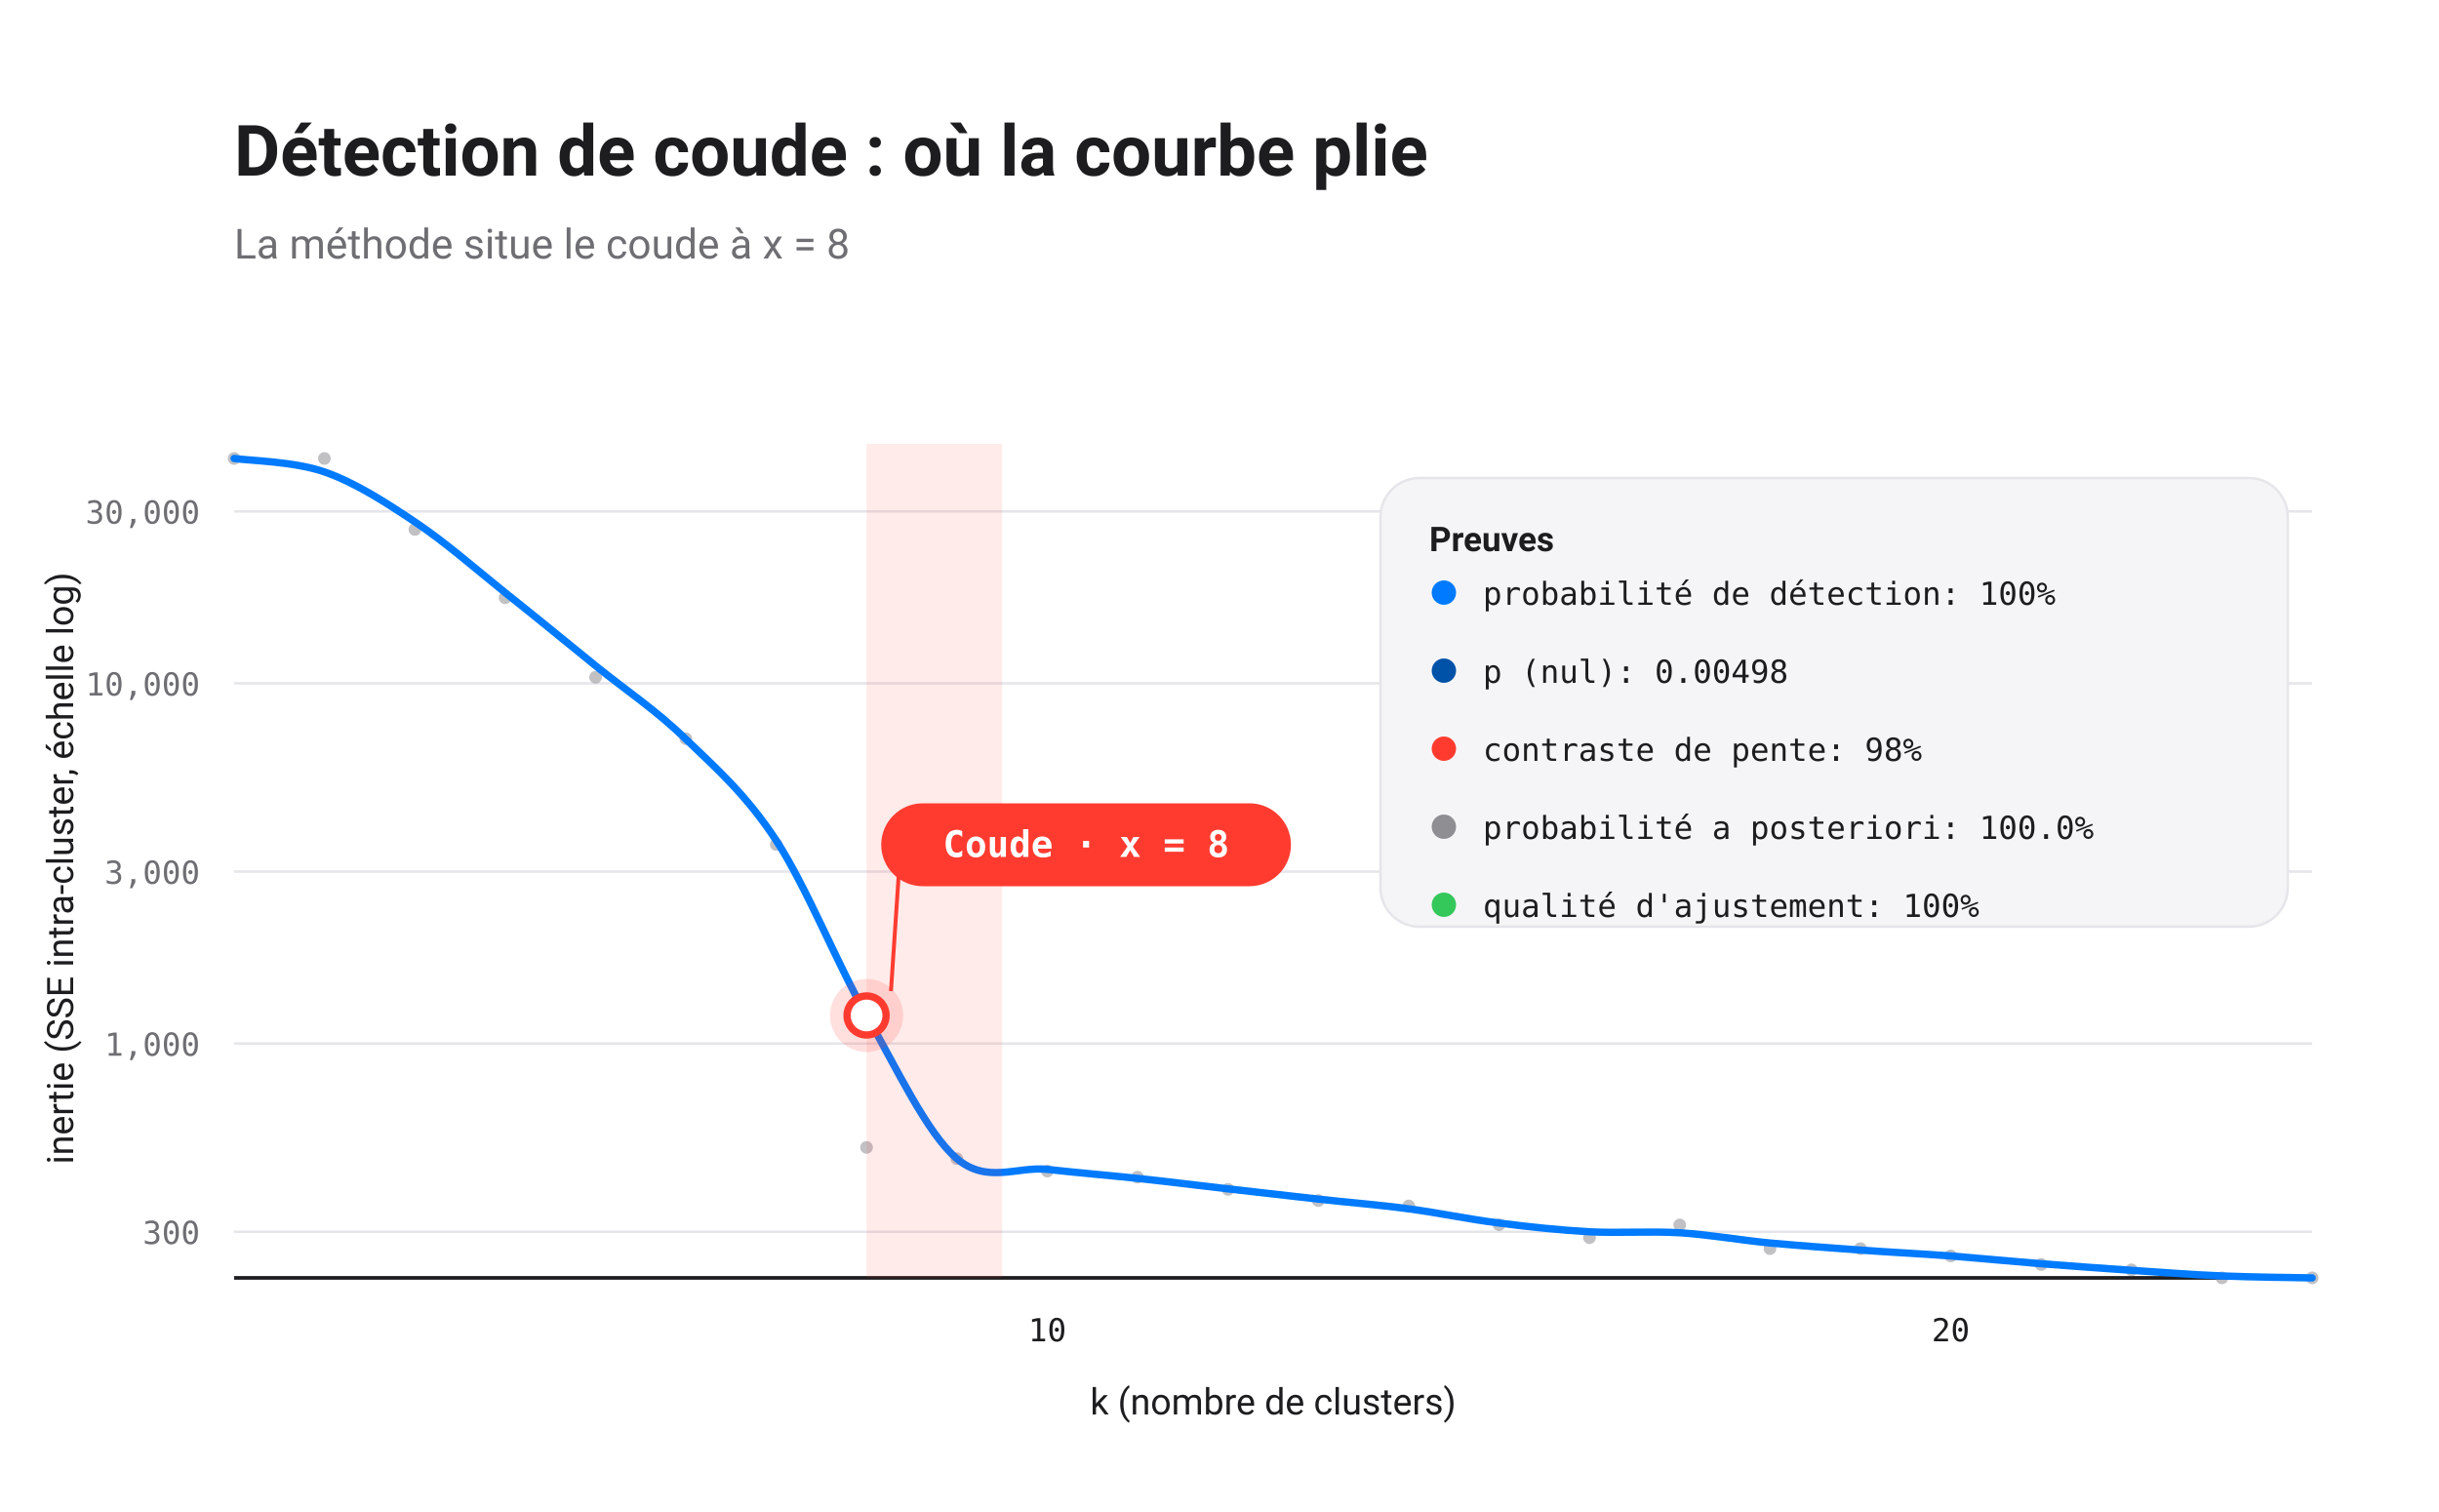
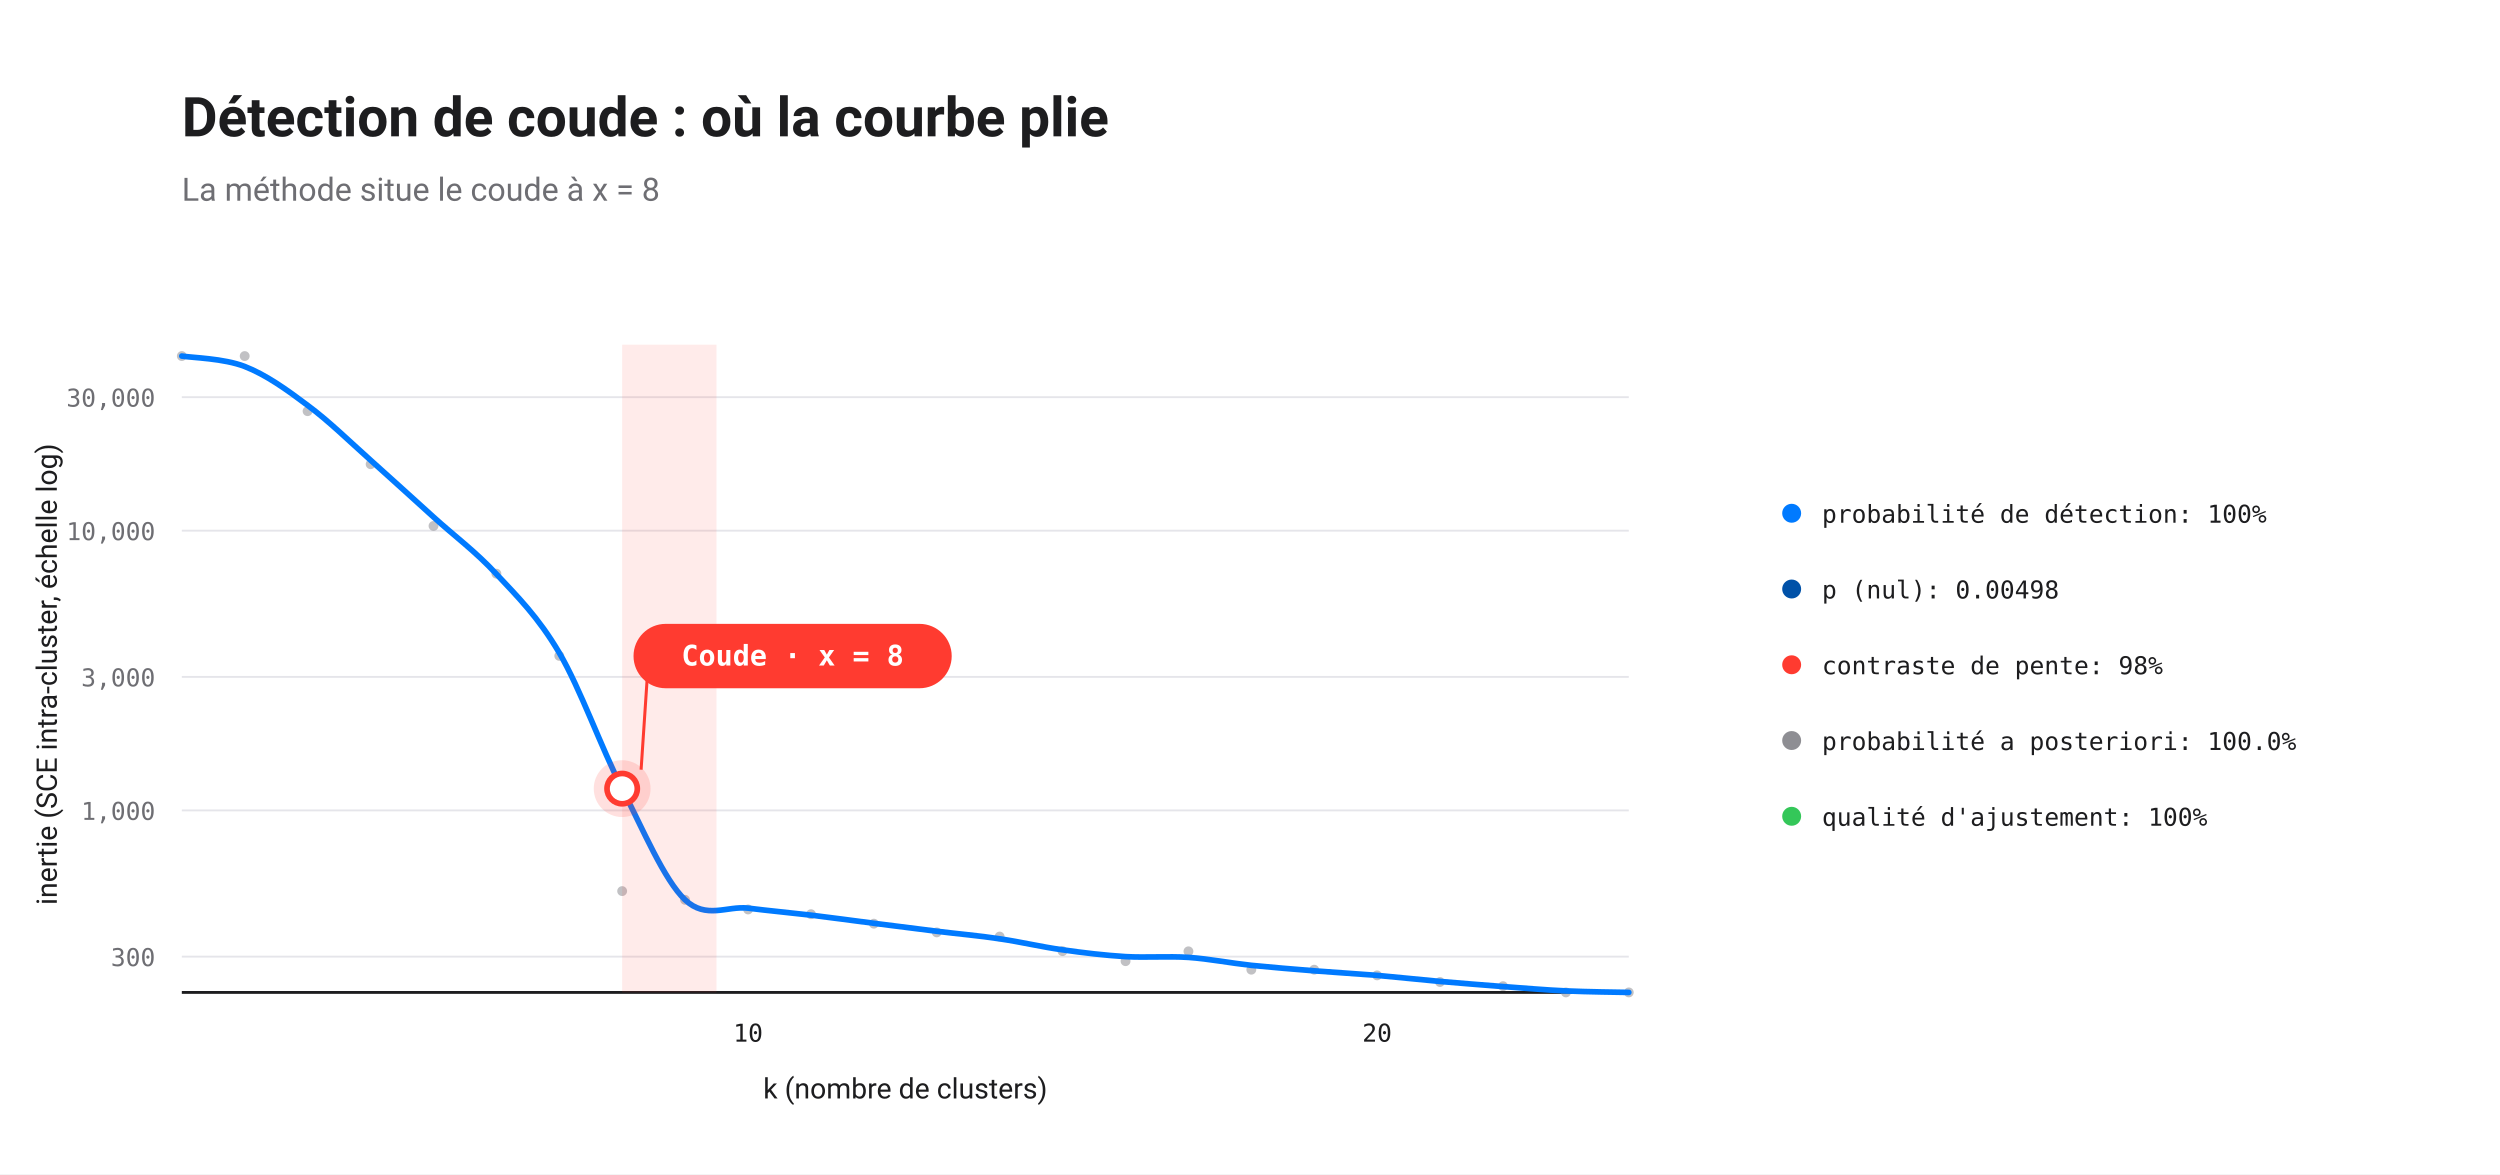
- <svg xmlns="http://www.w3.org/2000/svg" width="1000" height="620" viewBox="0 0 1000 620" font-family="Roboto, -apple-system, system-ui, sans-serif" role="img" aria-labelledby="kn-title kn-desc">
+ <svg xmlns="http://www.w3.org/2000/svg" width="1320" height="620" viewBox="0 0 1320 620" font-family="Roboto, -apple-system, system-ui, sans-serif" role="img" aria-labelledby="kn-title kn-desc">
  <style>@media (prefers-color-scheme: dark){[fill="#FFFFFF"]{fill:#000;}[fill="#1D1D1F"]{fill:#F5F5F7;}[fill="#6E6E73"]{fill:#98989D;}[stroke="#E5E5EA"]{stroke:#2C2C2E;}}</style>
-   <rect width="1000" height="620" fill="#FFFFFF" />
+   <rect width="1320" height="620" fill="#FFFFFF" />
  <text x="96" y="72" font-size="29" font-weight="700" fill="#1D1D1F">Détection de coude : où la courbe plie</text>
  <text x="96" y="106" font-size="17" fill="#6E6E73">La méthode situe le coude à x = 8</text>
-   <line x1="96.0" y1="505.1" x2="948.0" y2="505.1" stroke="#E5E5EA" stroke-width="1" />
+   <line x1="96.0" y1="505.1" x2="860.0" y2="505.1" stroke="#E5E5EA" stroke-width="1" />
  <text x="82.0" y="510.1" text-anchor="end" font-family="Roboto Mono, ui-monospace, SFMono-Regular, monospace" font-size="13" fill="#6E6E73">300</text>
-   <line x1="96.0" y1="427.9" x2="948.0" y2="427.9" stroke="#E5E5EA" stroke-width="1" />
+   <line x1="96.0" y1="427.9" x2="860.0" y2="427.9" stroke="#E5E5EA" stroke-width="1" />
  <text x="82.0" y="432.9" text-anchor="end" font-family="Roboto Mono, ui-monospace, SFMono-Regular, monospace" font-size="13" fill="#6E6E73">1,000</text>
-   <line x1="96.0" y1="357.4" x2="948.0" y2="357.4" stroke="#E5E5EA" stroke-width="1" />
+   <line x1="96.0" y1="357.4" x2="860.0" y2="357.4" stroke="#E5E5EA" stroke-width="1" />
  <text x="82.0" y="362.4" text-anchor="end" font-family="Roboto Mono, ui-monospace, SFMono-Regular, monospace" font-size="13" fill="#6E6E73">3,000</text>
-   <line x1="96.0" y1="280.2" x2="948.0" y2="280.2" stroke="#E5E5EA" stroke-width="1" />
+   <line x1="96.0" y1="280.2" x2="860.0" y2="280.2" stroke="#E5E5EA" stroke-width="1" />
  <text x="82.0" y="285.2" text-anchor="end" font-family="Roboto Mono, ui-monospace, SFMono-Regular, monospace" font-size="13" fill="#6E6E73">10,000</text>
-   <line x1="96.0" y1="209.7" x2="948.0" y2="209.7" stroke="#E5E5EA" stroke-width="1" />
+   <line x1="96.0" y1="209.7" x2="860.0" y2="209.7" stroke="#E5E5EA" stroke-width="1" />
  <text x="82.0" y="214.7" text-anchor="end" font-family="Roboto Mono, ui-monospace, SFMono-Regular, monospace" font-size="13" fill="#6E6E73">30,000</text>
-   <line x1="96.0" y1="524.0" x2="948.0" y2="524.0" stroke="#1D1D1F" stroke-width="1.5" />
-   <text x="429.4" y="550.0" text-anchor="middle" font-family="Roboto Mono, ui-monospace, SFMono-Regular, monospace" font-size="13" fill="#1D1D1F">10</text>
-   <text x="799.8" y="550.0" text-anchor="middle" font-family="Roboto Mono, ui-monospace, SFMono-Regular, monospace" font-size="13" fill="#1D1D1F">20</text>
-   <text x="522.0" y="580.0" text-anchor="middle" font-size="15" fill="#1D1D1F">k (nombre de clusters)</text>
-   <text x="30" y="356.0" text-anchor="middle" font-size="15" fill="#1D1D1F" transform="rotate(-90 30 356.0)">inertie (SSE intra-cluster, échelle log)</text>
+   <line x1="96.0" y1="524.0" x2="860.0" y2="524.0" stroke="#1D1D1F" stroke-width="1.5" />
+   <text x="395.0" y="550.0" text-anchor="middle" font-family="Roboto Mono, ui-monospace, SFMono-Regular, monospace" font-size="13" fill="#1D1D1F">10</text>
+   <text x="727.1" y="550.0" text-anchor="middle" font-family="Roboto Mono, ui-monospace, SFMono-Regular, monospace" font-size="13" fill="#1D1D1F">20</text>
+   <text x="478.0" y="580.0" text-anchor="middle" font-size="15" fill="#1D1D1F">k (nombre de clusters)</text>
+   <text x="30" y="356.0" text-anchor="middle" font-size="15" fill="#1D1D1F" transform="rotate(-90 30 356.0)">inertie (SCE intra-cluster, échelle log)</text>
  <circle cx="96.0" cy="188.0" r="2.6" fill="#8E8E93" opacity="0.55" />
-   <circle cx="133.0" cy="188.0" r="2.6" fill="#8E8E93" opacity="0.55" />
-   <circle cx="170.1" cy="217.1" r="2.6" fill="#8E8E93" opacity="0.55" />
-   <circle cx="207.1" cy="245.1" r="2.6" fill="#8E8E93" opacity="0.55" />
-   <circle cx="244.2" cy="277.7" r="2.6" fill="#8E8E93" opacity="0.55" />
-   <circle cx="281.2" cy="302.9" r="2.6" fill="#8E8E93" opacity="0.55" />
-   <circle cx="318.3" cy="346.3" r="2.6" fill="#8E8E93" opacity="0.55" />
-   <circle cx="355.3" cy="470.5" r="2.6" fill="#8E8E93" opacity="0.55" />
-   <circle cx="392.3" cy="475.1" r="2.6" fill="#8E8E93" opacity="0.55" />
-   <circle cx="429.4" cy="480.2" r="2.6" fill="#8E8E93" opacity="0.55" />
-   <circle cx="466.4" cy="482.7" r="2.6" fill="#8E8E93" opacity="0.55" />
-   <circle cx="503.5" cy="487.7" r="2.6" fill="#8E8E93" opacity="0.55" />
-   <circle cx="540.5" cy="492.3" r="2.6" fill="#8E8E93" opacity="0.55" />
-   <circle cx="577.6" cy="494.5" r="2.6" fill="#8E8E93" opacity="0.55" />
-   <circle cx="614.6" cy="502.2" r="2.6" fill="#8E8E93" opacity="0.55" />
-   <circle cx="651.7" cy="507.5" r="2.6" fill="#8E8E93" opacity="0.55" />
-   <circle cx="688.7" cy="502.3" r="2.6" fill="#8E8E93" opacity="0.55" />
-   <circle cx="725.7" cy="512.0" r="2.6" fill="#8E8E93" opacity="0.55" />
-   <circle cx="762.8" cy="512.0" r="2.6" fill="#8E8E93" opacity="0.55" />
-   <circle cx="799.8" cy="515.0" r="2.6" fill="#8E8E93" opacity="0.55" />
-   <circle cx="836.9" cy="518.5" r="2.6" fill="#8E8E93" opacity="0.55" />
-   <circle cx="873.9" cy="520.7" r="2.6" fill="#8E8E93" opacity="0.55" />
-   <circle cx="911.0" cy="524.0" r="2.6" fill="#8E8E93" opacity="0.55" />
-   <circle cx="948.0" cy="524.0" r="2.6" fill="#8E8E93" opacity="0.55" />
-   <path d="M96,188 C102.2,188.9 120.7,189.2 133,193.5 C145.4,197.8 157.7,205.7 170.1,214 C182.4,222.2 194.8,233.1 207.1,243 C219.5,252.8 231.8,263 244.2,273 C256.5,283 268.9,291.1 281.2,303.1 C293.6,315 305.9,325.8 318.3,344.7 C330.6,363.6 343,394.7 355.3,416.4 C367.7,438.2 380,464.6 392.3,475.1 C404.7,485.6 417,478.2 429.4,479.5 C441.7,480.9 454.1,481.9 466.4,483.2 C478.8,484.5 491.1,486.1 503.5,487.5 C515.8,488.9 528.2,490.3 540.5,491.7 C552.9,493.1 565.2,494 577.6,495.7 C589.9,497.3 602.3,500 614.6,501.5 C627,503.1 639.3,504.4 651.7,505.1 C664,505.7 676.3,504.8 688.7,505.5 C701,506.3 713.4,508.5 725.7,509.7 C738.1,510.8 750.4,511.7 762.8,512.6 C775.1,513.5 787.5,514.1 799.8,515 C812.2,516 824.5,517.2 836.9,518.2 C849.2,519.1 861.6,520.1 873.9,520.9 C886.3,521.7 898.6,522.7 911,523.2 C923.3,523.7 941.8,523.9 948,524" fill="none" stroke="#007AFF" stroke-width="3" stroke-linecap="round" stroke-linejoin="round" />
-   <rect x="355.3" y="182.0" width="55.6" height="342.0" fill="#FF3B30" fill-opacity="0.10" />
-   <circle cx="355.3" cy="416.4" r="15" fill="#FF3B30" opacity="0.16" />
-   <circle cx="355.3" cy="416.4" r="8" fill="#FFFFFF" stroke="#FF3B30" stroke-width="3" />
-   <line x1="365.3" y1="406.4" x2="369.3" y2="346.4" stroke="#FF3B30" stroke-width="1.6" />
-   <rect x="361.3" y="329.4" width="168" height="34" rx="17" fill="#FF3B30" />
-   <text x="445.3" y="351.4" text-anchor="middle" font-family="Roboto Mono, ui-monospace, SFMono-Regular, monospace" font-size="15" font-weight="700" fill="#FFFFFF">Coude · x = 8</text>
-   <rect x="566" y="196" width="372" height="184" rx="16" fill="#F5F5F7" stroke="#E5E5EA" stroke-width="1" />
-   <text x="586" y="226" font-size="14" font-weight="700" fill="#1D1D1F">Preuves</text>
-   <circle cx="592.0" cy="243.0" r="5" fill="#007AFF" />
-   <text x="608.0" y="248.0" font-family="Roboto Mono, ui-monospace, SFMono-Regular, monospace" font-size="13" fill="#1D1D1F">probabilité de détection: 100%</text>
-   <circle cx="592.0" cy="275.0" r="5" fill="#0051A8" />
-   <text x="608.0" y="280.0" font-family="Roboto Mono, ui-monospace, SFMono-Regular, monospace" font-size="13" fill="#1D1D1F">p (nul): 0.00498</text>
-   <circle cx="592.0" cy="307.0" r="5" fill="#FF3B30" />
-   <text x="608.0" y="312.0" font-family="Roboto Mono, ui-monospace, SFMono-Regular, monospace" font-size="13" fill="#1D1D1F">contraste de pente: 98%</text>
-   <circle cx="592.0" cy="339.0" r="5" fill="#8E8E93" />
-   <text x="608.0" y="344.0" font-family="Roboto Mono, ui-monospace, SFMono-Regular, monospace" font-size="13" fill="#1D1D1F">probabilité a posteriori: 100.0%</text>
-   <circle cx="592.0" cy="371.0" r="5" fill="#34C759" />
-   <text x="608.0" y="376.0" font-family="Roboto Mono, ui-monospace, SFMono-Regular, monospace" font-size="13" fill="#1D1D1F">qualité d'ajustement: 100%</text>
+   <circle cx="129.2" cy="188.0" r="2.6" fill="#8E8E93" opacity="0.55" />
+   <circle cx="162.4" cy="217.1" r="2.6" fill="#8E8E93" opacity="0.55" />
+   <circle cx="195.7" cy="245.1" r="2.6" fill="#8E8E93" opacity="0.55" />
+   <circle cx="228.9" cy="277.7" r="2.6" fill="#8E8E93" opacity="0.55" />
+   <circle cx="262.1" cy="302.9" r="2.6" fill="#8E8E93" opacity="0.55" />
+   <circle cx="295.3" cy="346.3" r="2.6" fill="#8E8E93" opacity="0.55" />
+   <circle cx="328.5" cy="470.5" r="2.6" fill="#8E8E93" opacity="0.55" />
+   <circle cx="361.7" cy="475.1" r="2.6" fill="#8E8E93" opacity="0.55" />
+   <circle cx="395.0" cy="480.2" r="2.6" fill="#8E8E93" opacity="0.55" />
+   <circle cx="428.2" cy="482.7" r="2.6" fill="#8E8E93" opacity="0.55" />
+   <circle cx="461.4" cy="487.7" r="2.6" fill="#8E8E93" opacity="0.55" />
+   <circle cx="494.6" cy="492.3" r="2.6" fill="#8E8E93" opacity="0.55" />
+   <circle cx="527.8" cy="494.5" r="2.6" fill="#8E8E93" opacity="0.55" />
+   <circle cx="561.0" cy="502.2" r="2.6" fill="#8E8E93" opacity="0.55" />
+   <circle cx="594.3" cy="507.5" r="2.6" fill="#8E8E93" opacity="0.55" />
+   <circle cx="627.5" cy="502.3" r="2.6" fill="#8E8E93" opacity="0.55" />
+   <circle cx="660.7" cy="512.0" r="2.6" fill="#8E8E93" opacity="0.55" />
+   <circle cx="693.9" cy="512.0" r="2.6" fill="#8E8E93" opacity="0.55" />
+   <circle cx="727.1" cy="515.0" r="2.6" fill="#8E8E93" opacity="0.55" />
+   <circle cx="760.3" cy="518.5" r="2.6" fill="#8E8E93" opacity="0.55" />
+   <circle cx="793.6" cy="520.7" r="2.6" fill="#8E8E93" opacity="0.55" />
+   <circle cx="826.8" cy="524.0" r="2.6" fill="#8E8E93" opacity="0.55" />
+   <circle cx="860.0" cy="524.0" r="2.6" fill="#8E8E93" opacity="0.55" />
+   <path d="M96,188 C101.5,188.9 118.1,189.2 129.2,193.5 C140.3,197.8 151.4,205.7 162.4,214 C173.5,222.2 184.6,233.1 195.7,243 C206.7,252.8 217.8,263 228.9,273 C239.9,283 251,291.1 262.1,303.1 C273.2,315 284.2,325.8 295.3,344.7 C306.4,363.6 317.4,394.7 328.5,416.4 C339.6,438.2 350.7,464.6 361.7,475.1 C372.8,485.6 383.9,478.2 395,479.5 C406,480.9 417.1,481.9 428.2,483.2 C439.2,484.5 450.3,486.1 461.4,487.5 C472.5,488.9 483.5,490.3 494.6,491.7 C505.7,493.1 516.8,494 527.8,495.7 C538.9,497.3 550,500 561,501.5 C572.1,503.1 583.2,504.4 594.3,505.1 C605.3,505.7 616.4,504.8 627.5,505.5 C638.6,506.3 649.6,508.5 660.7,509.7 C671.8,510.8 682.8,511.7 693.9,512.6 C705,513.5 716.1,514.1 727.1,515 C738.2,516 749.3,517.2 760.3,518.2 C771.4,519.1 782.5,520.1 793.6,520.9 C804.6,521.7 815.7,522.7 826.8,523.2 C837.9,523.7 854.5,523.9 860,524" fill="none" stroke="#007AFF" stroke-width="3" stroke-linecap="round" stroke-linejoin="round" />
+   <rect x="328.5" y="182.0" width="49.8" height="342.0" fill="#FF3B30" fill-opacity="0.10" />
+   <circle cx="328.5" cy="416.4" r="15" fill="#FF3B30" opacity="0.16" />
+   <circle cx="328.5" cy="416.4" r="8" fill="#FFFFFF" stroke="#FF3B30" stroke-width="3" />
+   <line x1="338.5" y1="406.4" x2="342.5" y2="346.4" stroke="#FF3B30" stroke-width="1.6" />
+   <rect x="334.5" y="329.4" width="168" height="34" rx="17" fill="#FF3B30" />
+   <text x="418.5" y="351.4" text-anchor="middle" font-family="Roboto Mono, ui-monospace, SFMono-Regular, monospace" font-size="15" font-weight="700" fill="#FFFFFF">Coude · x = 8</text>
+   <circle cx="946.0" cy="271.0" r="5" fill="#007AFF" />
+   <text x="962.0" y="276.0" font-family="Roboto Mono, ui-monospace, SFMono-Regular, monospace" font-size="13" fill="#1D1D1F">probabilité de détection: 100%</text>
+   <circle cx="946.0" cy="311.0" r="5" fill="#0051A8" />
+   <text x="962.0" y="316.0" font-family="Roboto Mono, ui-monospace, SFMono-Regular, monospace" font-size="13" fill="#1D1D1F">p (nul): 0.00498</text>
+   <circle cx="946.0" cy="351.0" r="5" fill="#FF3B30" />
+   <text x="962.0" y="356.0" font-family="Roboto Mono, ui-monospace, SFMono-Regular, monospace" font-size="13" fill="#1D1D1F">contraste de pente: 98%</text>
+   <circle cx="946.0" cy="391.0" r="5" fill="#8E8E93" />
+   <text x="962.0" y="396.0" font-family="Roboto Mono, ui-monospace, SFMono-Regular, monospace" font-size="13" fill="#1D1D1F">probabilité a posteriori: 100.0%</text>
+   <circle cx="946.0" cy="431.0" r="5" fill="#34C759" />
+   <text x="962.0" y="436.0" font-family="Roboto Mono, ui-monospace, SFMono-Regular, monospace" font-size="13" fill="#1D1D1F">qualité d'ajustement: 100%</text>
</svg>
